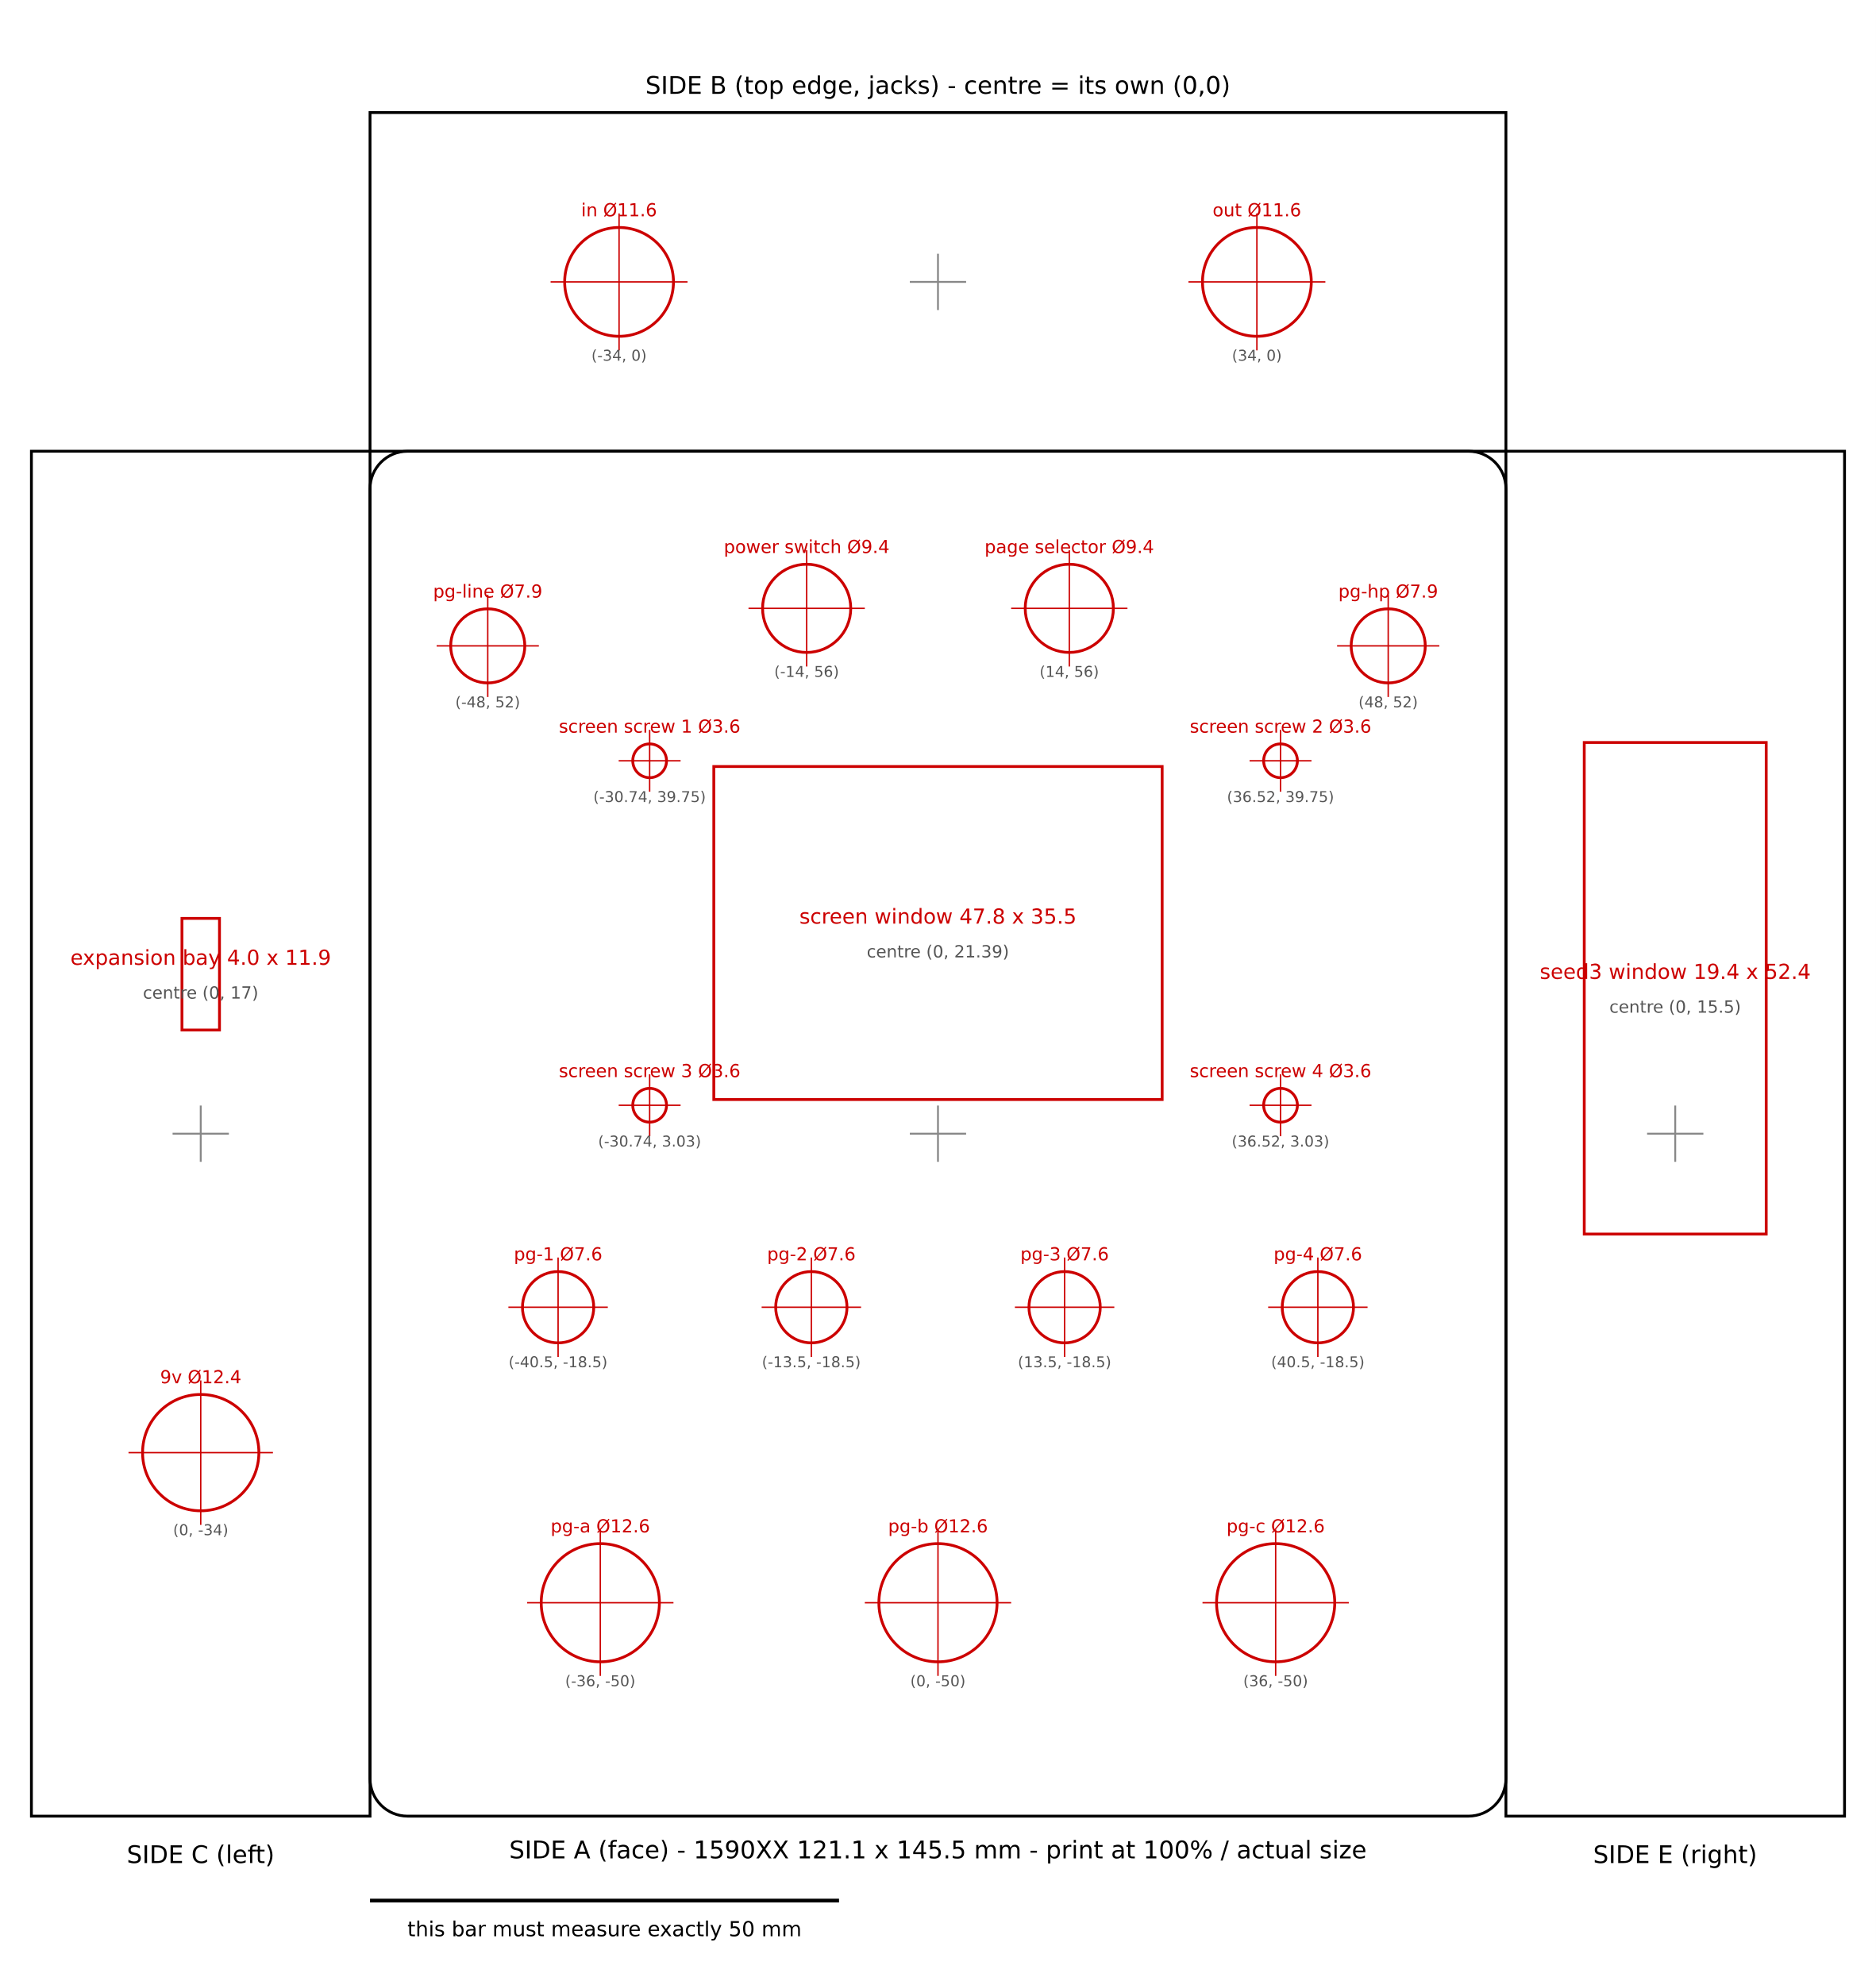
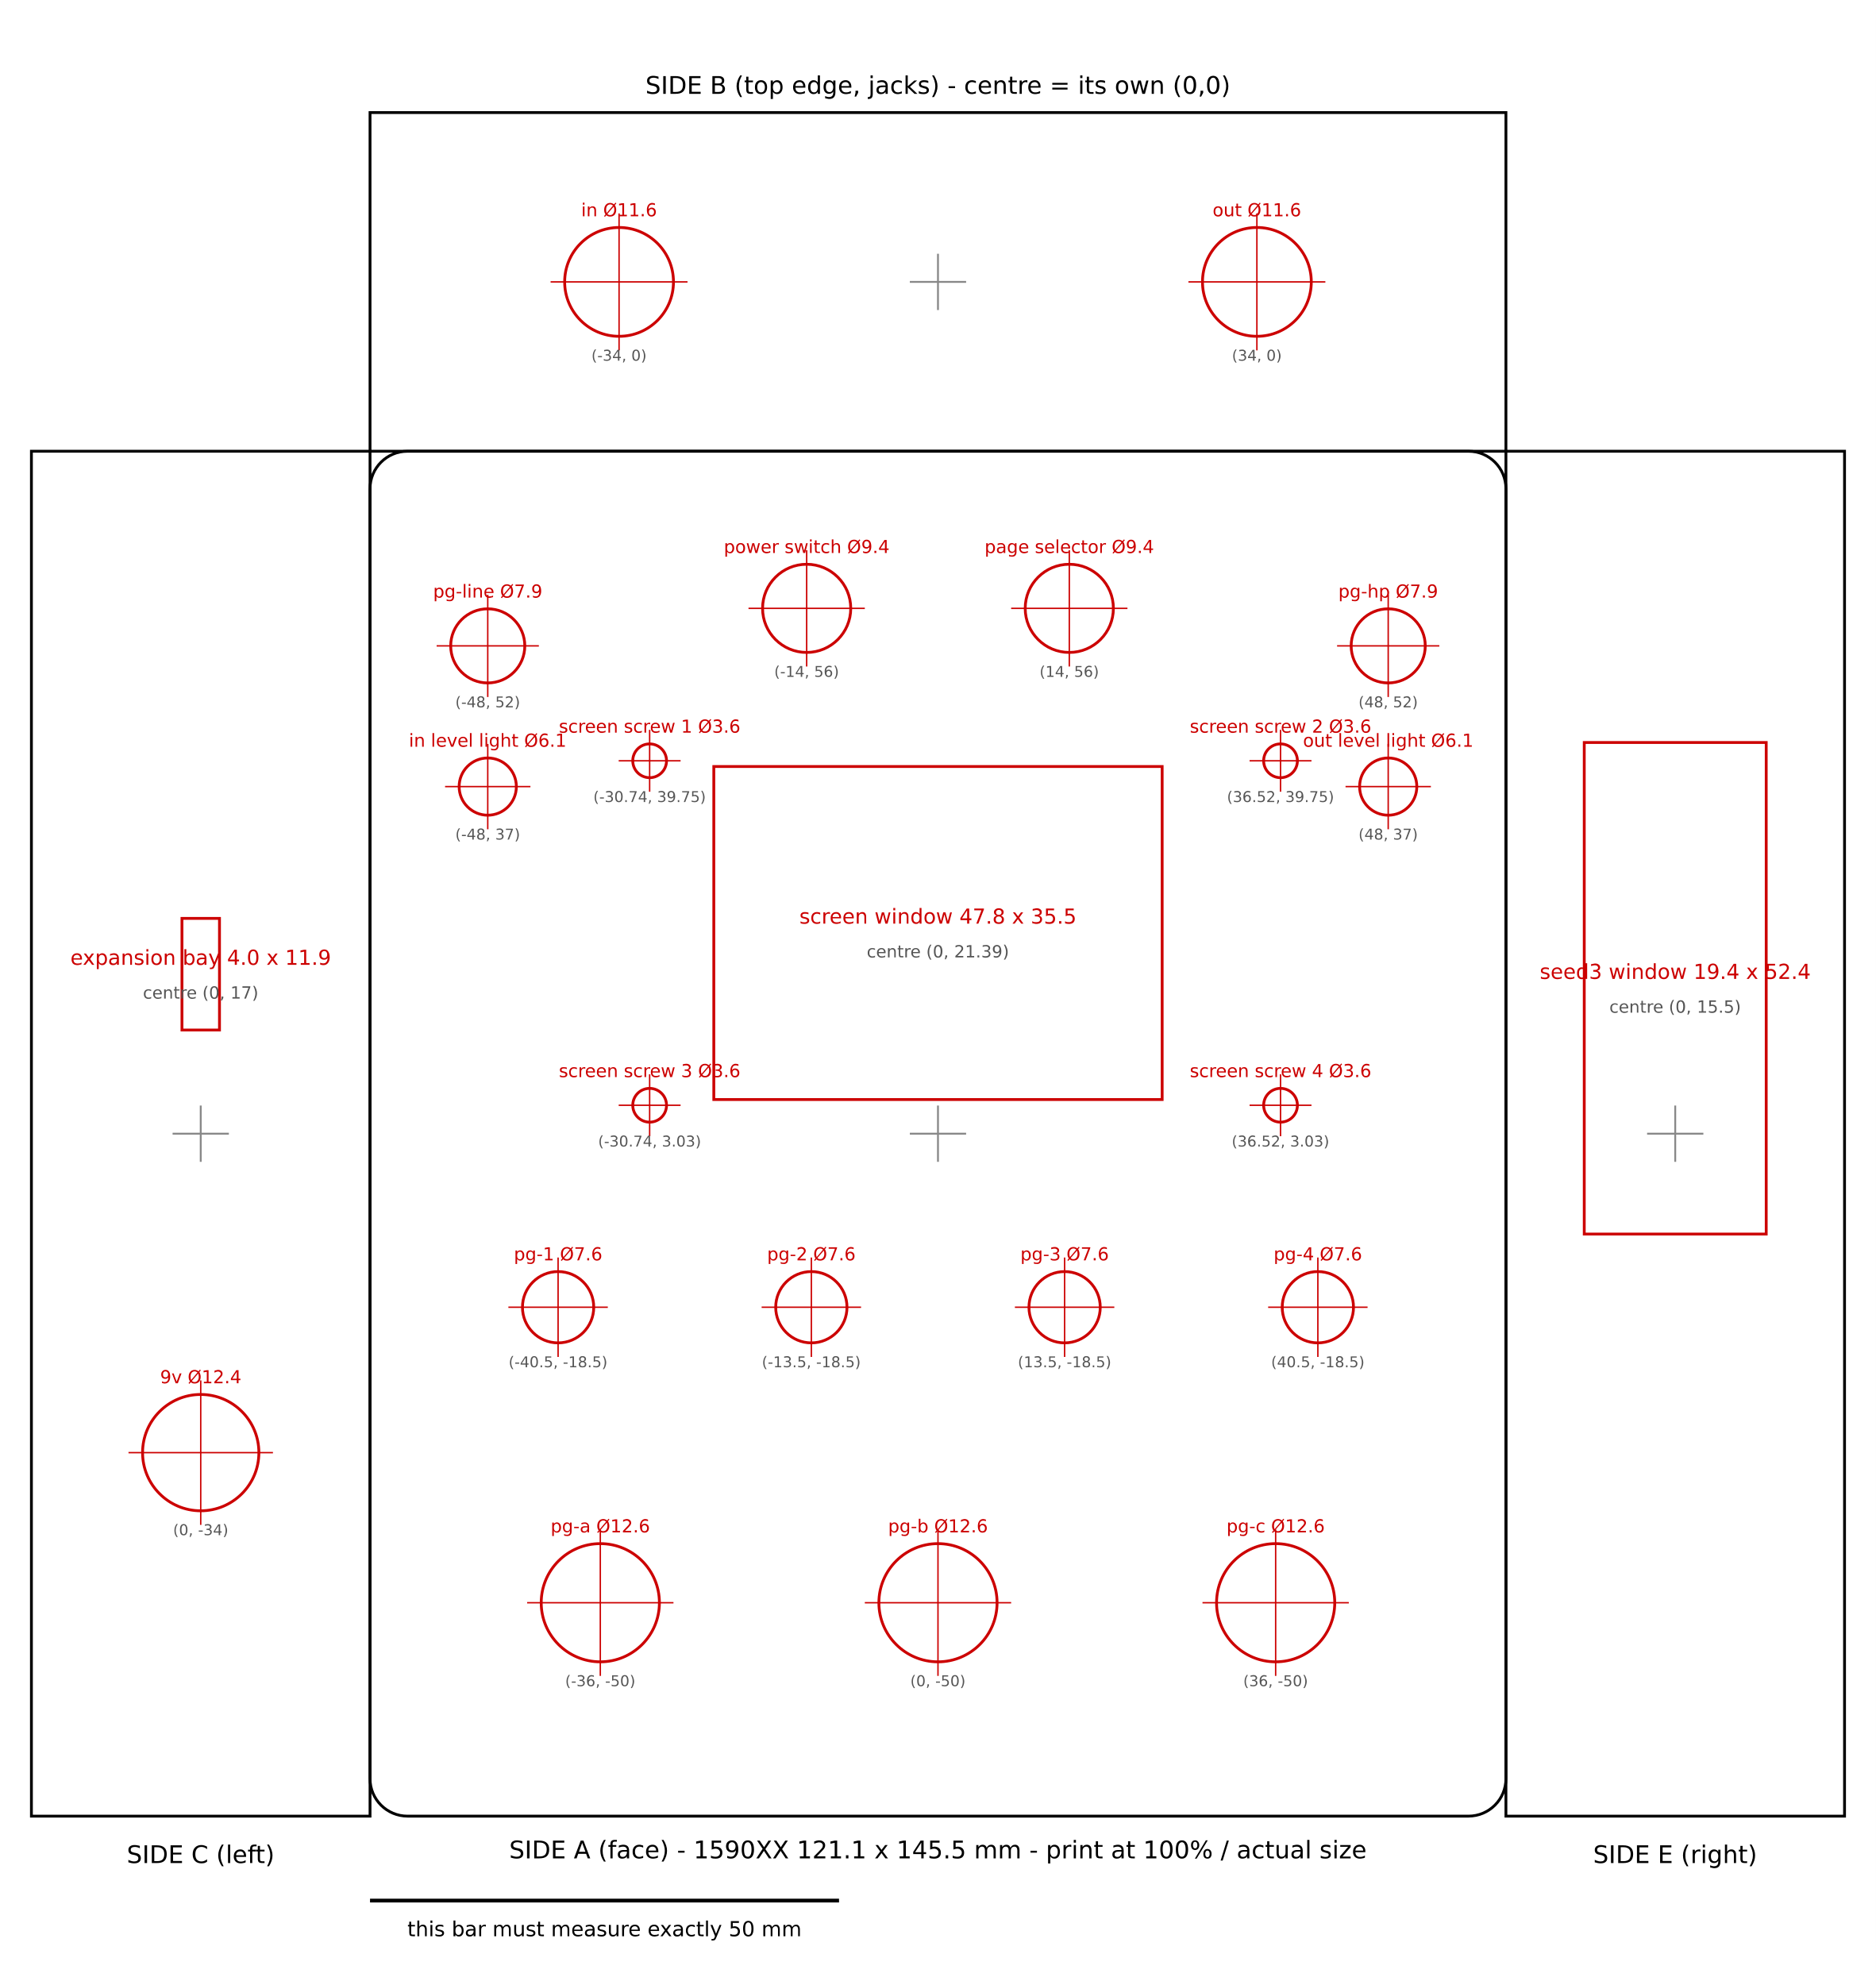
<svg xmlns="http://www.w3.org/2000/svg" width="200mm" height="211.6mm" viewBox="-100 -120.85 200 211.6">
  <rect x="-100" y="-120.85" width="200" height="211.6" fill="#fff" />
  <rect x="-60.55" y="-108.85" width="121.1" height="36.1" fill="none" stroke="#000" stroke-width="0.3" />
  <rect x="-60.55" y="-72.75" width="121.1" height="145.5" rx="4" fill="none" stroke="#000" stroke-width="0.3" />
  <text x="0.00" y="-110.85" font-family="DejaVu Sans, sans-serif" font-size="2.6" text-anchor="middle" fill="#000" font-weight="normal">SIDE B (top edge, jacks) - centre = its own (0,0)</text>
  <rect x="60.55" y="-72.75" width="36.1" height="145.5" fill="none" stroke="#000" stroke-width="0.3" />
  <text x="78.6" y="77.75" font-family="DejaVu Sans" font-size="2.6" text-anchor="middle">SIDE E (right)</text>
  <text x="0.00" y="77.25" font-family="DejaVu Sans, sans-serif" font-size="2.6" text-anchor="middle" fill="#000" font-weight="normal">SIDE A (face) - 1590XX 121.1 x 145.5 mm - print at 100% / actual size</text>
  <rect x="-96.65" y="-72.75" width="36.1" height="145.5" fill="none" stroke="#000" stroke-width="0.3" />
  <text x="-78.6" y="77.75" font-family="DejaVu Sans" font-size="2.6" text-anchor="middle">SIDE C (left)</text>
  <path d="M-3,0 h6 M0,-3 v6" stroke="#888" stroke-width="0.2" />
  <path d="M-3,-90.8 h6 M0,-93.8 v6" stroke="#888" stroke-width="0.2" />
  <path d="M75.6,0 h6 M78.6,-3 v6" stroke="#888" stroke-width="0.2" />
  <path d="M-81.6,0 h6 M-78.6,-3 v6" stroke="#888" stroke-width="0.2" />
  <circle cx="-40.5" cy="18.5" r="3.8" fill="none" stroke="#c00" stroke-width="0.3" />
  <path d="M-45.8,18.5 h10.6 M-40.5,13.2 v10.6" stroke="#c00" stroke-width="0.15" />
  <text x="-40.50" y="13.50" font-family="DejaVu Sans, sans-serif" font-size="1.9" text-anchor="middle" fill="#c00" font-weight="normal">pg-1  Ø7.6</text>
  <text x="-40.50" y="24.90" font-family="DejaVu Sans, sans-serif" font-size="1.6" text-anchor="middle" fill="#555" font-weight="normal">(-40.5, -18.5)</text>
  <circle cx="-13.5" cy="18.5" r="3.8" fill="none" stroke="#c00" stroke-width="0.3" />
  <path d="M-18.8,18.5 h10.6 M-13.5,13.2 v10.6" stroke="#c00" stroke-width="0.15" />
  <text x="-13.50" y="13.50" font-family="DejaVu Sans, sans-serif" font-size="1.9" text-anchor="middle" fill="#c00" font-weight="normal">pg-2  Ø7.6</text>
  <text x="-13.50" y="24.90" font-family="DejaVu Sans, sans-serif" font-size="1.6" text-anchor="middle" fill="#555" font-weight="normal">(-13.5, -18.5)</text>
  <circle cx="13.5" cy="18.5" r="3.8" fill="none" stroke="#c00" stroke-width="0.3" />
  <path d="M8.2,18.5 h10.6 M13.5,13.2 v10.6" stroke="#c00" stroke-width="0.15" />
  <text x="13.50" y="13.50" font-family="DejaVu Sans, sans-serif" font-size="1.9" text-anchor="middle" fill="#c00" font-weight="normal">pg-3  Ø7.6</text>
  <text x="13.50" y="24.90" font-family="DejaVu Sans, sans-serif" font-size="1.6" text-anchor="middle" fill="#555" font-weight="normal">(13.5, -18.5)</text>
  <circle cx="40.5" cy="18.5" r="3.8" fill="none" stroke="#c00" stroke-width="0.3" />
  <path d="M35.2,18.5 h10.6 M40.5,13.2 v10.6" stroke="#c00" stroke-width="0.15" />
  <text x="40.50" y="13.50" font-family="DejaVu Sans, sans-serif" font-size="1.9" text-anchor="middle" fill="#c00" font-weight="normal">pg-4  Ø7.6</text>
  <text x="40.50" y="24.90" font-family="DejaVu Sans, sans-serif" font-size="1.6" text-anchor="middle" fill="#555" font-weight="normal">(40.5, -18.5)</text>
  <circle cx="-36.0" cy="50.0" r="6.3" fill="none" stroke="#c00" stroke-width="0.3" />
  <path d="M-43.8,50.0 h15.6 M-36.0,42.2 v15.6" stroke="#c00" stroke-width="0.15" />
  <text x="-36.00" y="42.50" font-family="DejaVu Sans, sans-serif" font-size="1.9" text-anchor="middle" fill="#c00" font-weight="normal">pg-a  Ø12.6</text>
  <text x="-36.00" y="58.90" font-family="DejaVu Sans, sans-serif" font-size="1.6" text-anchor="middle" fill="#555" font-weight="normal">(-36, -50)</text>
  <circle cx="0.0" cy="50.0" r="6.3" fill="none" stroke="#c00" stroke-width="0.3" />
  <path d="M-7.8,50.0 h15.6 M0.0,42.2 v15.6" stroke="#c00" stroke-width="0.15" />
  <text x="0.00" y="42.50" font-family="DejaVu Sans, sans-serif" font-size="1.9" text-anchor="middle" fill="#c00" font-weight="normal">pg-b  Ø12.6</text>
  <text x="0.00" y="58.90" font-family="DejaVu Sans, sans-serif" font-size="1.6" text-anchor="middle" fill="#555" font-weight="normal">(0, -50)</text>
  <circle cx="36.0" cy="50.0" r="6.3" fill="none" stroke="#c00" stroke-width="0.3" />
  <path d="M28.2,50.0 h15.6 M36.0,42.2 v15.6" stroke="#c00" stroke-width="0.15" />
  <text x="36.00" y="42.50" font-family="DejaVu Sans, sans-serif" font-size="1.9" text-anchor="middle" fill="#c00" font-weight="normal">pg-c  Ø12.6</text>
  <text x="36.00" y="58.90" font-family="DejaVu Sans, sans-serif" font-size="1.6" text-anchor="middle" fill="#555" font-weight="normal">(36, -50)</text>
  <circle cx="48.0" cy="-52.0" r="3.95" fill="none" stroke="#c00" stroke-width="0.3" />
  <path d="M42.55,-52.0 h10.9 M48.0,-57.45 v10.9" stroke="#c00" stroke-width="0.15" />
  <text x="48.00" y="-57.15" font-family="DejaVu Sans, sans-serif" font-size="1.9" text-anchor="middle" fill="#c00" font-weight="normal">pg-hp  Ø7.9</text>
  <text x="48.00" y="-45.45" font-family="DejaVu Sans, sans-serif" font-size="1.6" text-anchor="middle" fill="#555" font-weight="normal">(48, 52)</text>
  <circle cx="-48.0" cy="-52.0" r="3.95" fill="none" stroke="#c00" stroke-width="0.3" />
  <path d="M-53.45,-52.0 h10.9 M-48.0,-57.45 v10.9" stroke="#c00" stroke-width="0.15" />
  <text x="-48.00" y="-57.15" font-family="DejaVu Sans, sans-serif" font-size="1.9" text-anchor="middle" fill="#c00" font-weight="normal">pg-line  Ø7.9</text>
  <text x="-48.00" y="-45.45" font-family="DejaVu Sans, sans-serif" font-size="1.6" text-anchor="middle" fill="#555" font-weight="normal">(-48, 52)</text>
  <circle cx="-30.74" cy="-39.75" r="1.8" fill="none" stroke="#c00" stroke-width="0.3" />
  <path d="M-34.04,-39.75 h6.6 M-30.74,-43.05 v6.6" stroke="#c00" stroke-width="0.15" />
  <text x="-30.74" y="-42.75" font-family="DejaVu Sans, sans-serif" font-size="1.9" text-anchor="middle" fill="#c00" font-weight="normal">screen screw 1  Ø3.6</text>
  <text x="-30.74" y="-35.35" font-family="DejaVu Sans, sans-serif" font-size="1.6" text-anchor="middle" fill="#555" font-weight="normal">(-30.74, 39.75)</text>
  <circle cx="36.52" cy="-39.75" r="1.8" fill="none" stroke="#c00" stroke-width="0.3" />
  <path d="M33.22,-39.75 h6.6 M36.52,-43.05 v6.6" stroke="#c00" stroke-width="0.15" />
  <text x="36.52" y="-42.75" font-family="DejaVu Sans, sans-serif" font-size="1.9" text-anchor="middle" fill="#c00" font-weight="normal">screen screw 2  Ø3.6</text>
  <text x="36.52" y="-35.35" font-family="DejaVu Sans, sans-serif" font-size="1.6" text-anchor="middle" fill="#555" font-weight="normal">(36.52, 39.75)</text>
  <circle cx="-30.74" cy="-3.03" r="1.8" fill="none" stroke="#c00" stroke-width="0.3" />
  <path d="M-34.04,-3.03 h6.6 M-30.74,-6.33 v6.6" stroke="#c00" stroke-width="0.15" />
  <text x="-30.74" y="-6.03" font-family="DejaVu Sans, sans-serif" font-size="1.9" text-anchor="middle" fill="#c00" font-weight="normal">screen screw 3  Ø3.6</text>
  <text x="-30.74" y="1.37" font-family="DejaVu Sans, sans-serif" font-size="1.6" text-anchor="middle" fill="#555" font-weight="normal">(-30.74, 3.03)</text>
  <circle cx="36.52" cy="-3.03" r="1.8" fill="none" stroke="#c00" stroke-width="0.3" />
  <path d="M33.22,-3.03 h6.6 M36.52,-6.33 v6.6" stroke="#c00" stroke-width="0.15" />
  <text x="36.52" y="-6.03" font-family="DejaVu Sans, sans-serif" font-size="1.9" text-anchor="middle" fill="#c00" font-weight="normal">screen screw 4  Ø3.6</text>
  <text x="36.52" y="1.37" font-family="DejaVu Sans, sans-serif" font-size="1.6" text-anchor="middle" fill="#555" font-weight="normal">(36.52, 3.03)</text>
+   <circle cx="-48.0" cy="-37.0" r="3.05" fill="none" stroke="#c00" stroke-width="0.3" />
+   <path d="M-52.55,-37.0 h9.1 M-48.0,-41.55 v9.1" stroke="#c00" stroke-width="0.15" />
+   <text x="-48.00" y="-41.25" font-family="DejaVu Sans, sans-serif" font-size="1.9" text-anchor="middle" fill="#c00" font-weight="normal">in level light  Ø6.1</text>
+   <text x="-48.00" y="-31.35" font-family="DejaVu Sans, sans-serif" font-size="1.6" text-anchor="middle" fill="#555" font-weight="normal">(-48, 37)</text>
+   <circle cx="48.0" cy="-37.0" r="3.05" fill="none" stroke="#c00" stroke-width="0.3" />
+   <path d="M43.45,-37.0 h9.1 M48.0,-41.55 v9.1" stroke="#c00" stroke-width="0.15" />
+   <text x="48.00" y="-41.25" font-family="DejaVu Sans, sans-serif" font-size="1.9" text-anchor="middle" fill="#c00" font-weight="normal">out level light  Ø6.1</text>
+   <text x="48.00" y="-31.35" font-family="DejaVu Sans, sans-serif" font-size="1.6" text-anchor="middle" fill="#555" font-weight="normal">(48, 37)</text>
  <circle cx="14.0" cy="-56.0" r="4.7" fill="none" stroke="#c00" stroke-width="0.3" />
  <path d="M7.8,-56.0 h12.4 M14.0,-62.2 v12.4" stroke="#c00" stroke-width="0.15" />
  <text x="14.00" y="-61.90" font-family="DejaVu Sans, sans-serif" font-size="1.9" text-anchor="middle" fill="#c00" font-weight="normal">page selector  Ø9.4</text>
  <text x="14.00" y="-48.70" font-family="DejaVu Sans, sans-serif" font-size="1.6" text-anchor="middle" fill="#555" font-weight="normal">(14, 56)</text>
  <circle cx="-14.0" cy="-56.0" r="4.7" fill="none" stroke="#c00" stroke-width="0.3" />
  <path d="M-20.2,-56.0 h12.4 M-14.0,-62.2 v12.4" stroke="#c00" stroke-width="0.15" />
  <text x="-14.00" y="-61.90" font-family="DejaVu Sans, sans-serif" font-size="1.9" text-anchor="middle" fill="#c00" font-weight="normal">power switch  Ø9.4</text>
  <text x="-14.00" y="-48.70" font-family="DejaVu Sans, sans-serif" font-size="1.6" text-anchor="middle" fill="#555" font-weight="normal">(-14, 56)</text>
  <circle cx="-78.6" cy="34.0" r="6.2" fill="none" stroke="#c00" stroke-width="0.3" />
  <path d="M-86.3,34.0 h15.4 M-78.6,26.3 v15.4" stroke="#c00" stroke-width="0.15" />
  <text x="-78.60" y="26.60" font-family="DejaVu Sans, sans-serif" font-size="1.9" text-anchor="middle" fill="#c00" font-weight="normal">9v  Ø12.4</text>
  <text x="-78.60" y="42.80" font-family="DejaVu Sans, sans-serif" font-size="1.6" text-anchor="middle" fill="#555" font-weight="normal">(0, -34)</text>
  <rect x="-23.9" y="-39.14" width="47.8" height="35.5" fill="none" stroke="#c00" stroke-width="0.3" />
  <text x="0.00" y="-22.39" font-family="DejaVu Sans, sans-serif" font-size="2.2" text-anchor="middle" fill="#c00" font-weight="normal">screen window 47.8 x 35.5</text>
  <text x="0.00" y="-18.79" font-family="DejaVu Sans, sans-serif" font-size="1.8" text-anchor="middle" fill="#555" font-weight="normal">centre (0, 21.39)</text>
  <circle cx="-34.0" cy="-90.8" r="5.8" fill="none" stroke="#c00" stroke-width="0.3" />
  <path d="M-41.3,-90.8 h14.6 M-34.0,-98.1 v14.6" stroke="#c00" stroke-width="0.15" />
  <text x="-34.00" y="-97.80" font-family="DejaVu Sans, sans-serif" font-size="1.9" text-anchor="middle" fill="#c00" font-weight="normal">in  Ø11.6</text>
  <text x="-34.00" y="-82.40" font-family="DejaVu Sans, sans-serif" font-size="1.6" text-anchor="middle" fill="#555" font-weight="normal">(-34, 0)</text>
  <circle cx="34.0" cy="-90.8" r="5.8" fill="none" stroke="#c00" stroke-width="0.3" />
  <path d="M26.7,-90.8 h14.6 M34.0,-98.1 v14.6" stroke="#c00" stroke-width="0.15" />
  <text x="34.00" y="-97.80" font-family="DejaVu Sans, sans-serif" font-size="1.9" text-anchor="middle" fill="#c00" font-weight="normal">out  Ø11.6</text>
  <text x="34.00" y="-82.40" font-family="DejaVu Sans, sans-serif" font-size="1.6" text-anchor="middle" fill="#555" font-weight="normal">(34, 0)</text>
  <rect x="68.9" y="-41.7" width="19.4" height="52.4" fill="none" stroke="#c00" stroke-width="0.3" />
  <text x="78.60" y="-16.50" font-family="DejaVu Sans, sans-serif" font-size="2.2" text-anchor="middle" fill="#c00" font-weight="normal">seed3 window 19.4 x 52.4</text>
  <text x="78.60" y="-12.90" font-family="DejaVu Sans, sans-serif" font-size="1.8" text-anchor="middle" fill="#555" font-weight="normal">centre (0, 15.5)</text>
  <rect x="-80.6" y="-22.95" width="4.0" height="11.9" fill="none" stroke="#c00" stroke-width="0.3" />
  <text x="-78.60" y="-18.00" font-family="DejaVu Sans, sans-serif" font-size="2.2" text-anchor="middle" fill="#c00" font-weight="normal">expansion bay 4.0 x 11.9</text>
  <text x="-78.60" y="-14.40" font-family="DejaVu Sans, sans-serif" font-size="1.8" text-anchor="middle" fill="#555" font-weight="normal">centre (0, 17)</text>
  <path d="M-60.55,81.75 h50" stroke="#000" stroke-width="0.4" />
  <text x="-35.55" y="85.55" font-family="DejaVu Sans, sans-serif" font-size="2.2" text-anchor="middle" fill="#000" font-weight="normal">this bar must measure exactly 50 mm</text>
</svg>
